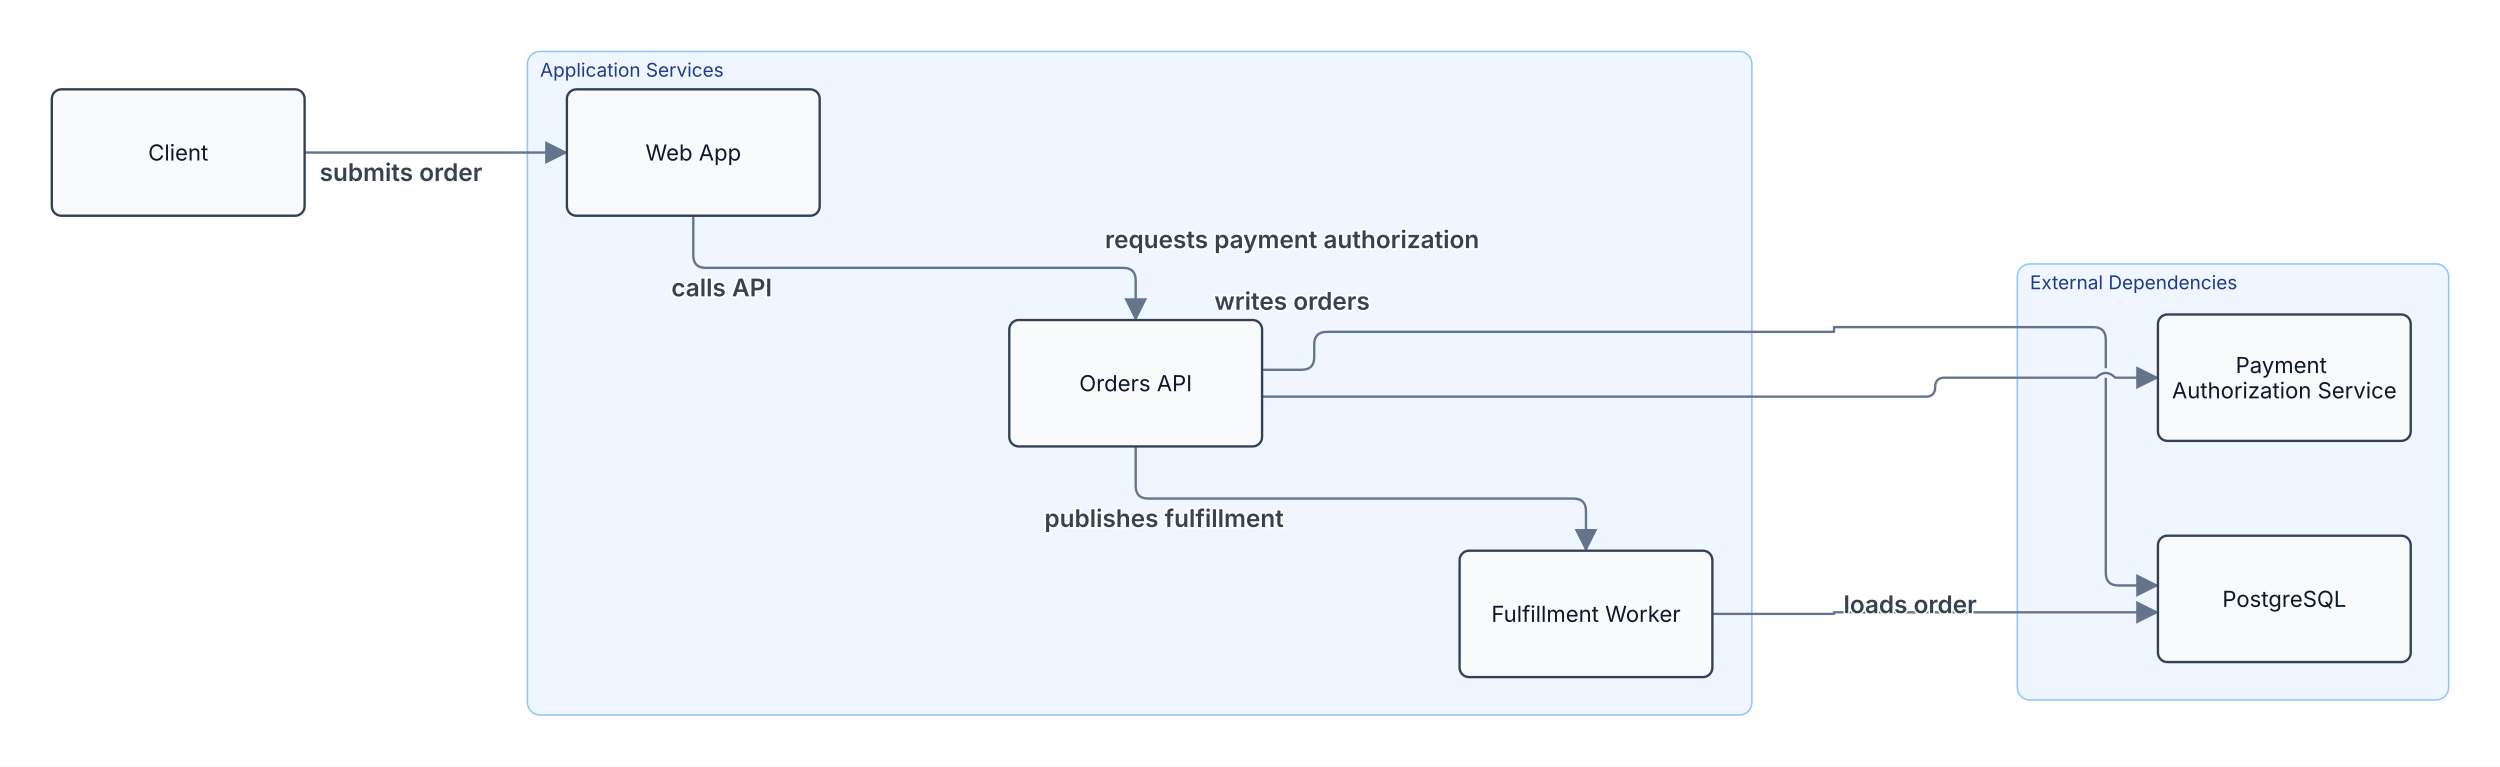
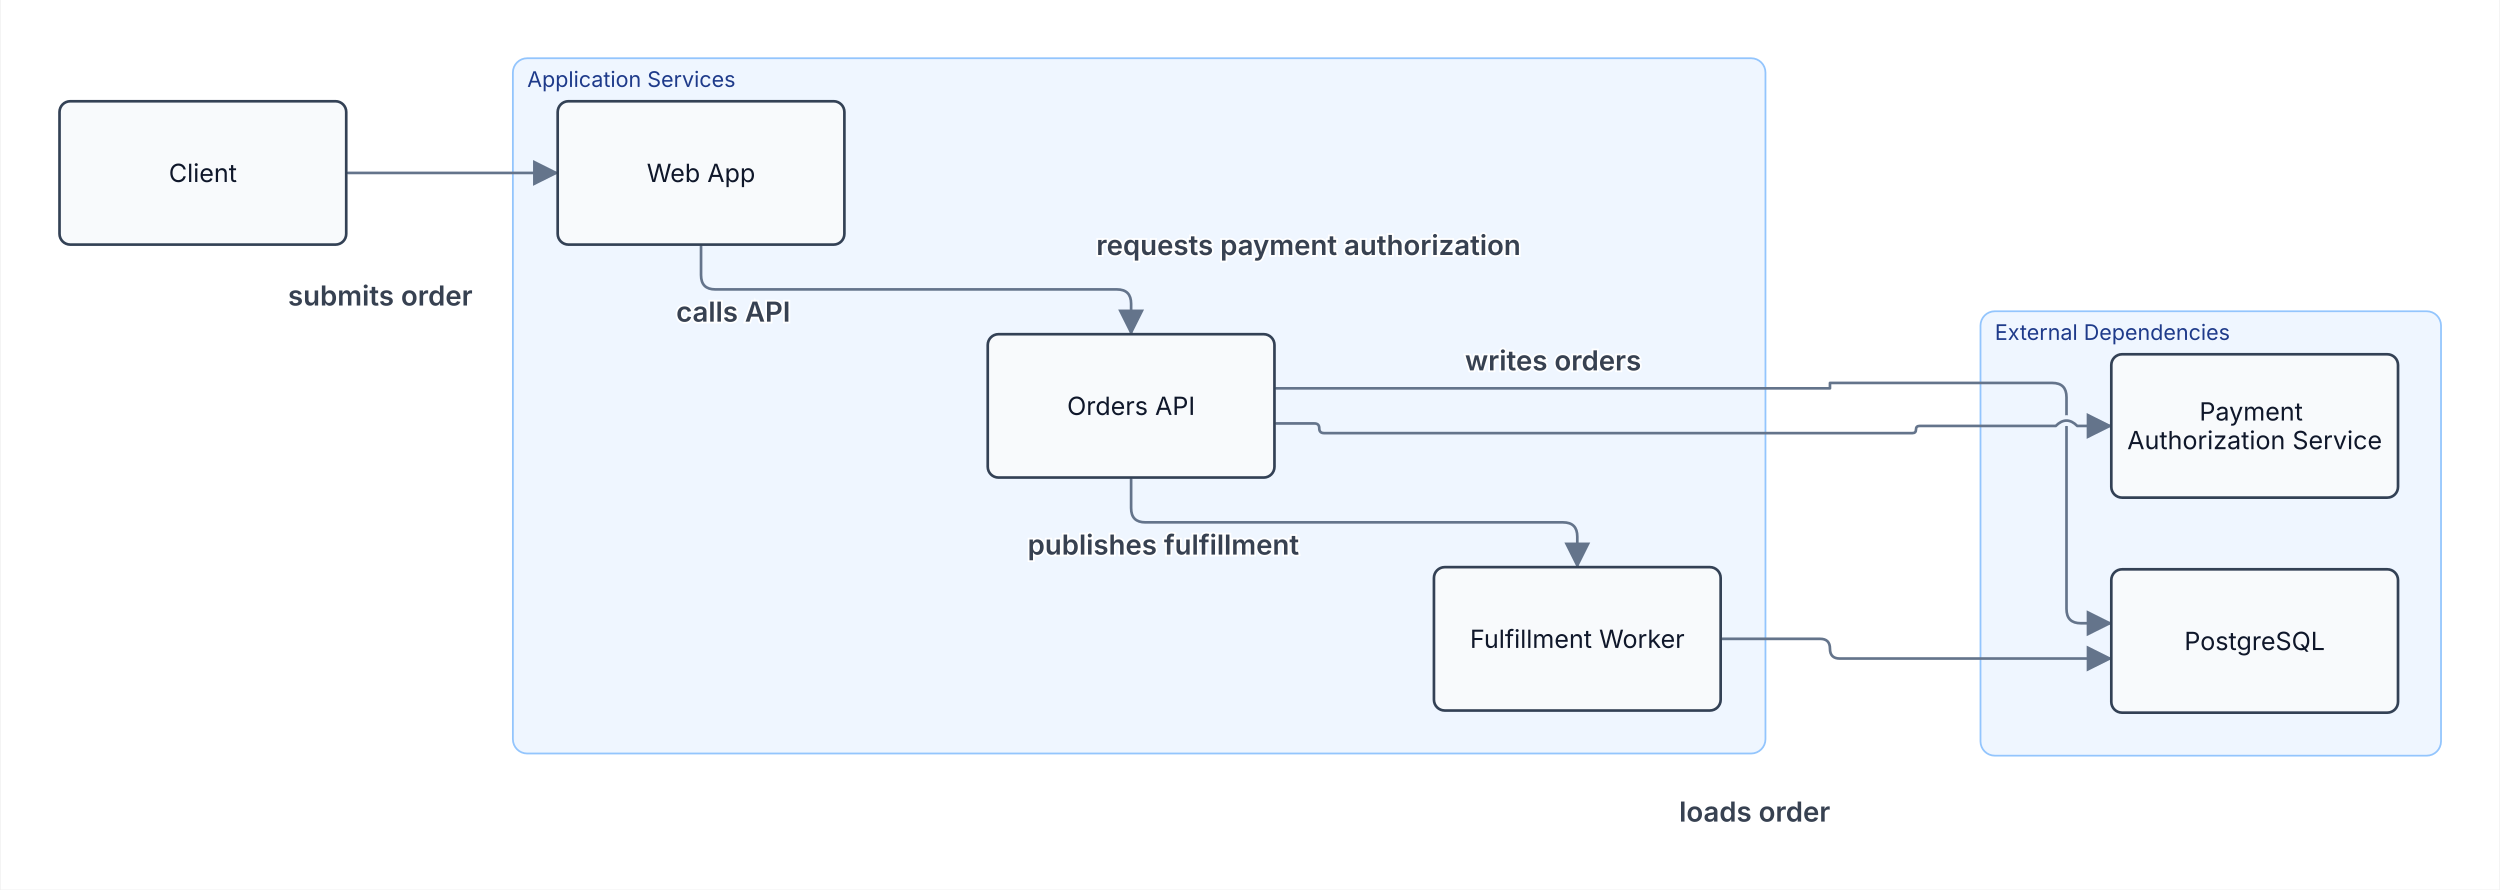
- <svg xmlns="http://www.w3.org/2000/svg" role="img" width="1582" height="485" viewBox="-20.8 -20.5 1582.3 485.0">
-   <rect x="-20.8" y="-20.5" width="1582.3" height="485.0" fill="#ffffff" />
+ <svg xmlns="http://www.w3.org/2000/svg" role="img" width="1394" height="496" viewBox="-20.8 -20.5 1394.3 496.4">
+   <rect x="-20.8" y="-20.5" width="1394.3" height="496.4" fill="#ffffff" />
  <g font-family="Inter, Arial, sans-serif" font-size="14">
    <g data-dediren-group-id="application-services">
-       <rect x="313.0" y="12.0" width="775.0" height="420.0" rx="8" fill="#eff6ff" stroke="#93c5fd" stroke-width="1" />
-       <text x="321.0" y="28.0" fill="#1e3a8a" font-size="12">Application Services</text>
+       <rect x="265.0" y="12.0" width="699.0" height="388.0" rx="8" fill="#eff6ff" stroke="#93c5fd" stroke-width="1" />
+       <text x="273.0" y="28.0" fill="#1e3a8a" font-size="12">Application Services</text>
    </g>
    <g data-dediren-group-id="external-dependencies">
-       <rect x="1256.0" y="146.5" width="273.0" height="276.0" rx="8" fill="#eff6ff" stroke="#93c5fd" stroke-width="1" />
-       <text x="1264.0" y="162.5" fill="#1e3a8a" font-size="12">External Dependencies</text>
+       <rect x="1084.0" y="153.2" width="257.0" height="248.0" rx="8" fill="#eff6ff" stroke="#93c5fd" stroke-width="1" />
+       <text x="1092.0" y="169.2" fill="#1e3a8a" font-size="12">External Dependencies</text>
    </g>
    <g data-dediren-edge-id="client-submits-order">
      <marker id="marker-end-client-submits-order" data-dediren-edge-marker-end="filled_arrow" markerWidth="10" markerHeight="10" refX="9" refY="5" orient="auto">
        <path d="M 1 1 L 9 5 L 1 9 Z" fill="#64748b" stroke="#64748b" stroke-width="1" />
      </marker>
-       <path d="M 173.0 76.0 L 293.0 76.0 L 337.0 76.0" fill="none" stroke="#64748b" stroke-width="1.5" stroke-linecap="round" stroke-linejoin="round" marker-end="url(#marker-end-client-submits-order)" />
-       <text x="233.0" y="94.0" text-anchor="middle" fill="none" font-size="15.4" font-weight="600" stroke="#ffffff" stroke-width="2">submits order</text>
-       <text x="233.0" y="94.0" text-anchor="middle" fill="#374151" font-size="15.4" font-weight="600">submits order</text>
+       <path d="M 173.0 76.0 L 289.0 76.0" fill="none" stroke="#64748b" stroke-width="1.5" stroke-linecap="round" stroke-linejoin="round" marker-end="url(#marker-end-client-submits-order)" />
+       <text x="191.0" y="150.0" text-anchor="middle" fill="none" font-size="15.4" font-weight="600" stroke="#ffffff" stroke-width="2">submits order</text>
+       <text x="191.0" y="150.0" text-anchor="middle" fill="#374151" font-size="15.4" font-weight="600">submits order</text>
    </g>
    <g data-dediren-edge-id="web-app-calls-api">
      <marker id="marker-end-web-app-calls-api" data-dediren-edge-marker-end="filled_arrow" markerWidth="10" markerHeight="10" refX="9" refY="5" orient="auto">
        <path d="M 1 1 L 9 5 L 1 9 Z" fill="#64748b" stroke="#64748b" stroke-width="1" />
      </marker>
-       <path d="M 418.0 117.0 L 418.0 141.0 Q 418.0 149.0 426.0 149.0 L 690.0 149.0 Q 698.0 149.0 698.0 157.0 L 698.0 181.0" fill="none" stroke="#64748b" stroke-width="1.5" stroke-linecap="round" stroke-linejoin="round" marker-end="url(#marker-end-web-app-calls-api)" />
-       <text x="436.0" y="167.0" text-anchor="middle" fill="none" font-size="15.4" font-weight="600" stroke="#ffffff" stroke-width="2">calls API</text>
-       <text x="436.0" y="167.0" text-anchor="middle" fill="#374151" font-size="15.4" font-weight="600">calls API</text>
+       <path d="M 370.0 117.0 L 370.0 133.0 Q 370.0 141.0 378.0 141.0 L 602.0 141.0 Q 610.0 141.0 610.0 149.0 L 610.0 165.0" fill="none" stroke="#64748b" stroke-width="1.5" stroke-linecap="round" stroke-linejoin="round" marker-end="url(#marker-end-web-app-calls-api)" />
+       <text x="388.0" y="159.0" text-anchor="middle" fill="none" font-size="15.4" font-weight="600" stroke="#ffffff" stroke-width="2">calls API</text>
+       <text x="388.0" y="159.0" text-anchor="middle" fill="#374151" font-size="15.4" font-weight="600">calls API</text>
    </g>
    <g data-dediren-edge-id="api-writes-database">
      <marker id="marker-end-api-writes-database" data-dediren-edge-marker-end="filled_arrow" markerWidth="10" markerHeight="10" refX="9" refY="5" orient="auto">
        <path d="M 1 1 L 9 5 L 1 9 Z" fill="#64748b" stroke="#64748b" stroke-width="1" />
      </marker>
-       <path d="M 779.0 213.5 L 803.0 213.5 Q 811.0 213.5 811.0 205.5 L 811.0 197.5 Q 811.0 189.5 819.0 189.5 L 843.0 189.5 L 983.5 189.5 L 1108.0 189.5 L 1140.0 189.5 L 1140.0 186.5 L 1236.0 186.5 L 1304.0 186.5 Q 1312.0 186.5 1312.0 194.5 L 1312.0 342.0 Q 1312.0 350.0 1320.0 350.0 L 1344.0 350.0" fill="none" stroke="#64748b" stroke-width="1.5" stroke-linecap="round" stroke-linejoin="round" marker-end="url(#marker-end-api-writes-database)" />
-       <text x="797.0" y="175.5" text-anchor="middle" fill="none" font-size="15.4" font-weight="600" stroke="#ffffff" stroke-width="2">writes orders</text>
-       <text x="797.0" y="175.5" text-anchor="middle" fill="#374151" font-size="15.4" font-weight="600">writes orders</text>
+       <path d="M 691.0 196.2 L 1000.0 196.2 L 1000.0 193.2 L 1124.0 193.2 Q 1132.0 193.2 1132.0 201.2 L 1132.0 319.3 Q 1132.0 327.3 1140.0 327.3 L 1156.0 327.3" fill="none" stroke="#64748b" stroke-width="1.5" stroke-linecap="round" stroke-linejoin="round" marker-end="url(#marker-end-api-writes-database)" />
+       <text x="845.5" y="186.2" text-anchor="middle" fill="none" font-size="15.4" font-weight="600" stroke="#ffffff" stroke-width="2">writes orders</text>
+       <text x="845.5" y="186.2" text-anchor="middle" fill="#374151" font-size="15.4" font-weight="600">writes orders</text>
    </g>
    <g data-dediren-edge-id="api-authorizes-payment">
      <marker id="marker-end-api-authorizes-payment" data-dediren-edge-marker-end="filled_arrow" markerWidth="10" markerHeight="10" refX="9" refY="5" orient="auto">
        <path d="M 1 1 L 9 5 L 1 9 Z" fill="#64748b" stroke="#64748b" stroke-width="1" />
      </marker>
      <g data-dediren-line-jump-masks="api-authorizes-payment">
-         <path d="M 1306.0 218.5 Q 1312.0 212.5 1318.0 218.5" fill="none" stroke="#eff6ff" stroke-width="6" />
+         <path d="M 1126.0 217.2 Q 1132.0 211.2 1138.0 217.2" fill="none" stroke="#eff6ff" stroke-width="6" />
      </g>
-       <path d="M 779.0 230.5 L 843.0 230.5 L 983.5 230.5 L 1108.0 230.5 L 1198.0 230.5 Q 1204.0 230.5 1204.0 224.5 L 1204.0 224.5 Q 1204.0 218.5 1210.0 218.5 L 1236.0 218.5 L 1306.0 218.5 Q 1312.0 212.5 1318.0 218.5 L 1344.0 218.5" fill="none" stroke="#64748b" stroke-width="1.5" stroke-linecap="round" stroke-linejoin="round" marker-end="url(#marker-end-api-authorizes-payment)" />
-       <text x="797.0" y="136.5" text-anchor="middle" fill="none" font-size="15.4" font-weight="600" stroke="#ffffff" stroke-width="2">requests payment authorization</text>
-       <text x="797.0" y="136.5" text-anchor="middle" fill="#374151" font-size="15.4" font-weight="600">requests payment authorization</text>
+       <path d="M 691.0 215.8 L 712.3 215.8 Q 715.0 215.8 715.0 218.5 L 715.0 218.5 Q 715.0 221.2 717.7 221.2 L 1046.0 221.2 Q 1048.0 221.2 1048.0 219.2 L 1048.0 219.2 Q 1048.0 217.2 1050.0 217.2 L 1126.0 217.2 Q 1132.0 211.2 1138.0 217.2 L 1156.0 217.2" fill="none" stroke="#64748b" stroke-width="1.5" stroke-linecap="round" stroke-linejoin="round" marker-end="url(#marker-end-api-authorizes-payment)" />
+       <text x="709.0" y="121.8" text-anchor="middle" fill="none" font-size="15.4" font-weight="600" stroke="#ffffff" stroke-width="2">requests payment authorization</text>
+       <text x="709.0" y="121.8" text-anchor="middle" fill="#374151" font-size="15.4" font-weight="600">requests payment authorization</text>
    </g>
    <g data-dediren-edge-id="api-publishes-job">
      <marker id="marker-end-api-publishes-job" data-dediren-edge-marker-end="filled_arrow" markerWidth="10" markerHeight="10" refX="9" refY="5" orient="auto">
        <path d="M 1 1 L 9 5 L 1 9 Z" fill="#64748b" stroke="#64748b" stroke-width="1" />
      </marker>
-       <path d="M 698.0 263.0 L 698.0 287.0 Q 698.0 295.0 706.0 295.0 L 975.0 295.0 Q 983.0 295.0 983.0 303.0 L 983.0 327.0" fill="none" stroke="#64748b" stroke-width="1.5" stroke-linecap="round" stroke-linejoin="round" marker-end="url(#marker-end-api-publishes-job)" />
-       <text x="716.0" y="313.0" text-anchor="middle" fill="none" font-size="15.4" font-weight="600" stroke="#ffffff" stroke-width="2">publishes fulfillment</text>
-       <text x="716.0" y="313.0" text-anchor="middle" fill="#374151" font-size="15.4" font-weight="600">publishes fulfillment</text>
+       <path d="M 610.0 247.0 L 610.0 263.0 Q 610.0 271.0 618.0 271.0 L 851.0 271.0 Q 859.0 271.0 859.0 279.0 L 859.0 295.0" fill="none" stroke="#64748b" stroke-width="1.5" stroke-linecap="round" stroke-linejoin="round" marker-end="url(#marker-end-api-publishes-job)" />
+       <text x="628.0" y="289.0" text-anchor="middle" fill="none" font-size="15.4" font-weight="600" stroke="#ffffff" stroke-width="2">publishes fulfillment</text>
+       <text x="628.0" y="289.0" text-anchor="middle" fill="#374151" font-size="15.4" font-weight="600">publishes fulfillment</text>
    </g>
    <g data-dediren-edge-id="worker-reads-database">
      <marker id="marker-end-worker-reads-database" data-dediren-edge-marker-end="filled_arrow" markerWidth="10" markerHeight="10" refX="9" refY="5" orient="auto">
        <path d="M 1 1 L 9 5 L 1 9 Z" fill="#64748b" stroke="#64748b" stroke-width="1" />
      </marker>
-       <path d="M 1064.0 368.0 L 1108.0 368.0 L 1140.0 368.0 L 1140.0 367.0 L 1236.0 367.0 L 1344.0 367.0" fill="none" stroke="#64748b" stroke-width="1.5" stroke-linecap="round" stroke-linejoin="round" marker-end="url(#marker-end-worker-reads-database)" />
-       <text x="1146.0" y="367.5" text-anchor="start" fill="none" font-size="15.4" font-weight="600" stroke="#ffffff" stroke-width="2">loads order</text>
-       <text x="1146.0" y="367.5" text-anchor="start" fill="#374151" font-size="15.4" font-weight="600">loads order</text>
+       <path d="M 940.0 336.0 L 994.5 336.0 Q 1000.0 336.0 1000.0 341.5 L 1000.0 341.5 Q 1000.0 347.0 1005.5 347.0 L 1156.0 347.0" fill="none" stroke="#64748b" stroke-width="1.5" stroke-linecap="round" stroke-linejoin="round" marker-end="url(#marker-end-worker-reads-database)" />
+       <text x="958.0" y="438.0" text-anchor="middle" fill="none" font-size="15.4" font-weight="600" stroke="#ffffff" stroke-width="2">loads order</text>
+       <text x="958.0" y="438.0" text-anchor="middle" fill="#374151" font-size="15.4" font-weight="600">loads order</text>
    </g>
    <g data-dediren-node-id="client">
      <rect data-dediren-node-shape="archimate_rectangle" x="12.0" y="36.0" width="160.0" height="80.0" rx="6" fill="#f8fafc" stroke="#334155" stroke-width="1.5" />
      <text x="92.0" y="76.0" text-anchor="middle" dominant-baseline="middle" fill="#0f172a" font-size="14.0" textLength="35.7" lengthAdjust="spacing">Client</text>
    </g>
    <g data-dediren-node-id="web-app">
-       <rect data-dediren-node-shape="archimate_rectangle" x="338.0" y="36.0" width="160.0" height="80.0" rx="6" fill="#f8fafc" stroke="#334155" stroke-width="1.5" />
-       <text x="418.0" y="76.0" text-anchor="middle" dominant-baseline="middle" fill="#0f172a" font-size="14.0" textLength="57.5" lengthAdjust="spacing">Web App</text>
+       <rect data-dediren-node-shape="archimate_rectangle" x="290.0" y="36.0" width="160.0" height="80.0" rx="6" fill="#f8fafc" stroke="#334155" stroke-width="1.5" />
+       <text x="370.0" y="76.0" text-anchor="middle" dominant-baseline="middle" fill="#0f172a" font-size="14.0" textLength="57.5" lengthAdjust="spacing">Web App</text>
    </g>
    <g data-dediren-node-id="orders-api">
-       <rect data-dediren-node-shape="archimate_rectangle" x="618.0" y="182.0" width="160.0" height="80.0" rx="6" fill="#f8fafc" stroke="#334155" stroke-width="1.5" />
-       <text x="698.0" y="222.0" text-anchor="middle" dominant-baseline="middle" fill="#0f172a" font-size="14.0" textLength="69.2" lengthAdjust="spacing">Orders API</text>
+       <rect data-dediren-node-shape="archimate_rectangle" x="530.0" y="166.0" width="160.0" height="80.0" rx="6" fill="#f8fafc" stroke="#334155" stroke-width="1.5" />
+       <text x="610.0" y="206.0" text-anchor="middle" dominant-baseline="middle" fill="#0f172a" font-size="14.0" textLength="69.2" lengthAdjust="spacing">Orders API</text>
    </g>
    <g data-dediren-node-id="database">
-       <rect data-dediren-node-shape="archimate_rectangle" x="1345.0" y="318.5" width="160.0" height="80.0" rx="6" fill="#f8fafc" stroke="#334155" stroke-width="1.5" />
-       <text x="1425.0" y="358.5" text-anchor="middle" dominant-baseline="middle" fill="#0f172a" font-size="14.0" textLength="76.2" lengthAdjust="spacing">PostgreSQL</text>
+       <rect data-dediren-node-shape="archimate_rectangle" x="1157.0" y="297.2" width="160.0" height="80.0" rx="6" fill="#f8fafc" stroke="#334155" stroke-width="1.5" />
+       <text x="1237.0" y="337.2" text-anchor="middle" dominant-baseline="middle" fill="#0f172a" font-size="14.0" textLength="76.2" lengthAdjust="spacing">PostgreSQL</text>
    </g>
    <g data-dediren-node-id="worker">
-       <rect data-dediren-node-shape="archimate_rectangle" x="903.0" y="328.0" width="160.0" height="80.0" rx="6" fill="#f8fafc" stroke="#334155" stroke-width="1.5" />
-       <text x="983.0" y="368.0" text-anchor="middle" dominant-baseline="middle" fill="#0f172a" font-size="14.0" textLength="112.7" lengthAdjust="spacing">Fulfillment Worker</text>
+       <rect data-dediren-node-shape="archimate_rectangle" x="779.0" y="296.0" width="160.0" height="80.0" rx="6" fill="#f8fafc" stroke="#334155" stroke-width="1.5" />
+       <text x="859.0" y="336.0" text-anchor="middle" dominant-baseline="middle" fill="#0f172a" font-size="14.0" textLength="112.7" lengthAdjust="spacing">Fulfillment Worker</text>
    </g>
    <g data-dediren-node-id="payments">
-       <rect data-dediren-node-shape="archimate_rectangle" x="1345.0" y="178.5" width="160.0" height="80.0" rx="6" fill="#f8fafc" stroke="#334155" stroke-width="1.5" />
-       <text x="1425.0" y="210.5" text-anchor="middle" dominant-baseline="middle" fill="#0f172a" font-size="14.0">
-         <tspan x="1425.0" dy="0" textLength="55.2" lengthAdjust="spacing">Payment</tspan>
-         <tspan x="1425.0" dy="16.0" textLength="132.2" lengthAdjust="spacing">Authorization Service</tspan>
+       <rect data-dediren-node-shape="archimate_rectangle" x="1157.0" y="177.2" width="160.0" height="80.0" rx="6" fill="#f8fafc" stroke="#334155" stroke-width="1.5" />
+       <text x="1237.0" y="209.1" text-anchor="middle" dominant-baseline="middle" fill="#0f172a" font-size="14.0">
+         <tspan x="1237.0" dy="0" textLength="55.2" lengthAdjust="spacing">Payment</tspan>
+         <tspan x="1237.0" dy="16.0" textLength="132.2" lengthAdjust="spacing">Authorization Service</tspan>
      </text>
    </g>
  </g>
</svg>
